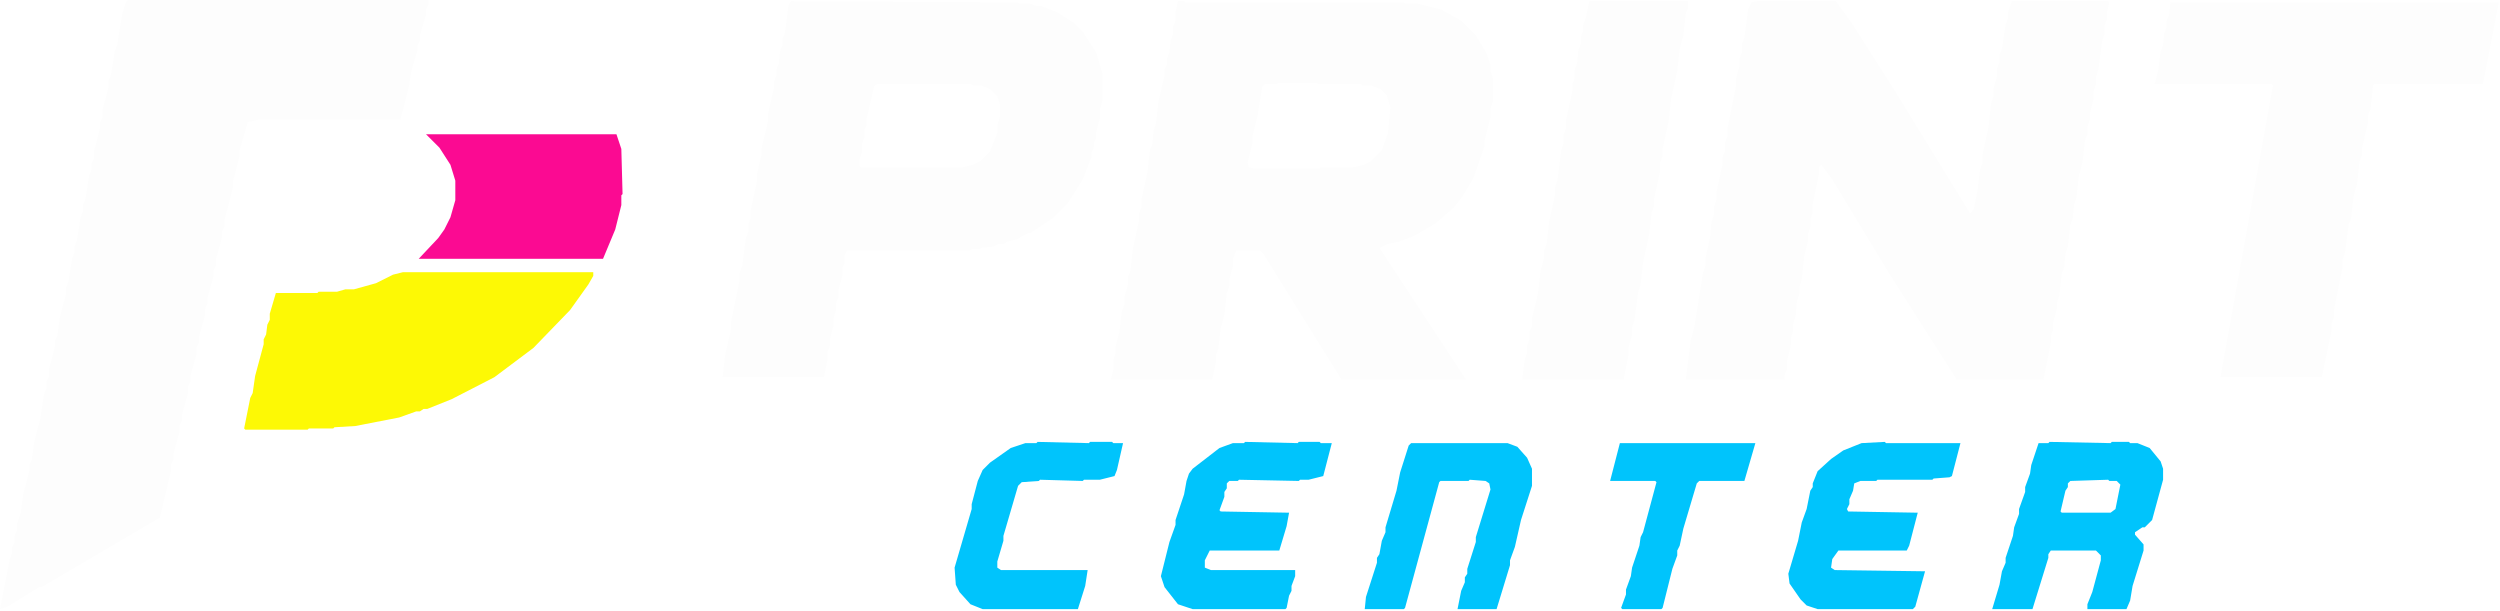
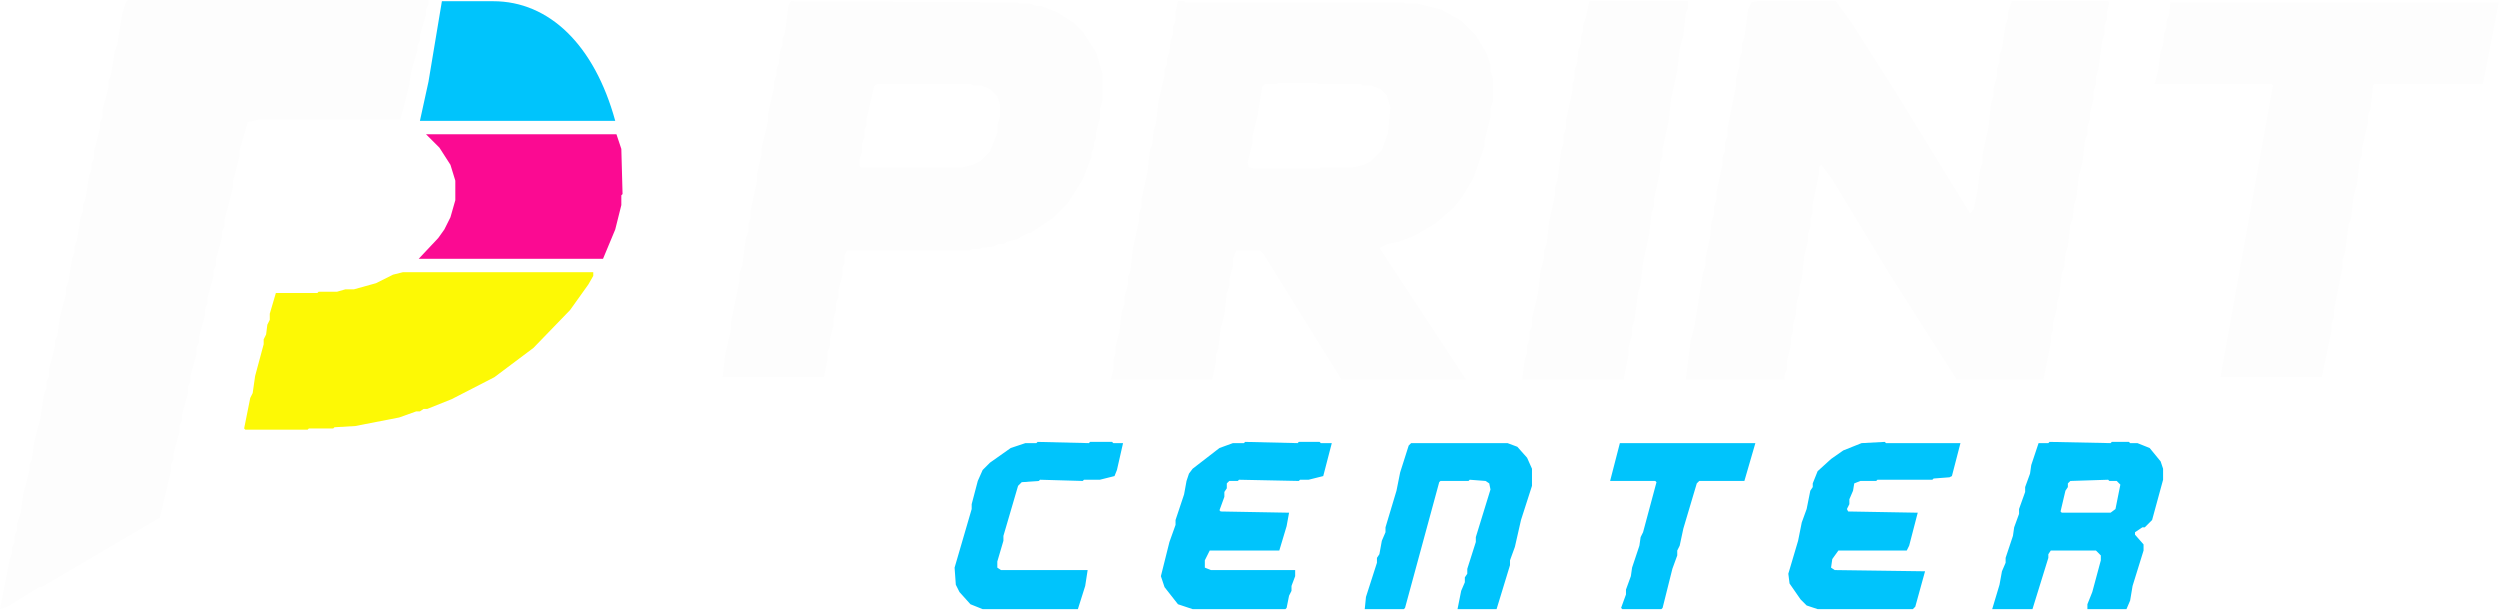
<svg xmlns="http://www.w3.org/2000/svg" viewBox="0 0 2048 500" role="img" aria-label="Print Center">
  <path fill="#fdfdfd" fill-rule="evenodd" d="M2047,2 1778,2 1777,12 1775,17 1775,22 1773,27 1772,37 1770,42 1768,58 1765,69 1861,69 1862,70 1819,309 1902,309 1910,271 1910,265 1912,260 1912,254 1919,219 1919,213 1921,207 1924,184 1926,179 1928,161 1931,150 1933,132 1935,127 1935,121 1940,100 1940,94 1942,89 1944,70 1945,69 2034,69ZM1435,2 1432,8 1429,31 1427,36 1427,43 1425,48 1425,54 1422,65 1422,71 1415,106 1415,112 1413,117 1413,124 1411,129 1411,135 1406,158 1406,164 1404,170 1404,176 1402,182 1401,194 1397,212 1397,218 1395,224 1388,268 1385,279 1381,311 1462,311 1462,307 1464,302 1464,295 1467,283 1467,277 1469,271 1469,265 1471,259 1472,247 1474,241 1474,235 1476,229 1478,210 1481,198 1481,192 1483,186 1483,180 1485,174 1485,167 1490,143 1490,137 1492,135 1501,147 1547,223 1603,311 1674,311 1680,281 1680,275 1682,270 1682,264 1685,253 1685,248 1687,242 1689,224 1691,219 1692,208 1694,202 1696,184 1698,179 1699,168 1701,162 1703,144 1706,133 1708,115 1710,110 1710,104 1712,98 1712,93 1715,81 1715,75 1717,69 1717,63 1719,57 1722,34 1724,28 1724,21 1726,16 1726,10 1728,2 1727,1 1648,1 1645,10 1645,15 1643,20 1640,40 1638,45 1638,51 1636,56 1636,62 1633,73 1633,79 1631,85 1629,104 1624,127 1624,134 1622,139 1620,156 1617,171 1614,175 1552,74 1517,19 1504,1 1439,1ZM1383,1 1302,1 1299,15 1297,20 1297,25 1295,30 1295,36 1293,41 1292,52 1290,57 1290,64 1288,69 1288,75 1283,98 1283,105 1281,110 1281,117 1279,123 1276,147 1274,153 1274,159 1269,182 1267,200 1265,205 1265,211 1262,222 1260,240 1255,261 1255,267 1253,272 1253,278 1251,283 1251,289 1249,295 1247,311 1330,311 1334,291 1334,285 1337,274 1337,268 1339,262 1342,239 1344,233 1346,215 1351,192 1353,174 1355,169 1355,163 1360,140 1360,133 1362,128 1362,122 1367,99 1369,81 1374,58 1376,40 1379,29 1381,11 1383,6ZM965,1 963,10 963,17 961,22 961,28 959,33 958,43 956,48 956,53 954,57 954,62 949,83 947,101 945,107 944,118 942,123 940,141 935,164 935,170 933,175 933,181 928,204 926,222 924,227 924,233 921,244 921,250 919,255 917,272 914,283 914,289 912,295 912,303 910,311 993,311 996,297 996,291 998,286 1000,269 1003,258 1005,240 1007,235 1007,229 1010,218 1010,212 1013,205 1032,205 1035,208 1099,311 1201,311 1130,203 1136,200 1146,198 1159,193 1176,183 1191,170 1198,161 1207,146 1216,120 1216,116 1221,96 1221,89 1223,83 1223,64 1221,58 1221,53 1218,44 1209,29 1197,17 1181,8 1161,3 1151,3 1150,2 971,2 970,1ZM1034,71 1036,69 1046,69 1047,68 1079,68 1080,69 1115,69 1116,70 1123,70 1131,73 1136,78 1139,88 1137,109 1132,123 1123,132 1117,135 1109,137 1082,137 1081,138 1027,138 1023,137 1022,133 1026,117 1026,112 1030,96ZM887,26 880,19 866,10 853,5 849,5 844,3 835,3 834,2 648,1 646,4 643,27 641,32 641,37 639,42 638,52 636,57 636,62 634,67 634,72 629,94 629,100 624,121 624,126 620,143 620,149 615,172 615,178 613,184 613,190 611,195 608,218 606,223 606,229 599,263 599,269 594,291 592,309 675,309 678,294 678,288 680,283 680,277 683,266 683,260 685,254 685,248 687,243 687,237 690,226 690,220 692,215 692,209 694,205 795,205 796,204 803,204 804,203 814,202 818,200 822,200 825,198 833,196 842,191 844,191 862,179 875,166 887,147 894,129 894,125 896,121 896,117 898,113 898,108 901,97 901,90 903,83 903,60 898,43ZM716,71 718,69 796,69 797,70 804,70 811,73 817,79 819,85 819,96 817,103 817,109 811,124 803,132 797,135 789,137 705,137 704,136 704,131 706,125 706,118 708,113 708,107 710,102 710,97ZM351,0 105,0 103,2 100,12 96,37 94,42 91,61 89,66 89,71 84,90 84,96 82,100 82,105 77,124 77,130 75,134 75,139 73,144 70,163 68,168 68,173 66,178 63,197 61,202 61,207 59,212 56,231 54,236 54,241 49,260 47,275 45,279 45,284 40,303 40,309 38,313 38,318 36,323 33,343 28,362 26,377 24,381 24,386 19,405 17,420 14,429 14,434 12,439 12,444 10,448 10,453 8,458 0,499 6,497 32,481 34,481 131,424 140,386 140,381 142,377 142,372 147,354 147,349 149,345 149,340 154,322 154,317 156,313 156,308 161,290 161,285 163,281 163,276 168,258 168,253 170,249 170,244 175,226 175,221 177,217 177,212 182,194 182,189 184,185 184,180 191,153 191,148 196,129 196,124 203,100 212,98 328,98 335,71 337,58 342,41 342,37 344,33 344,29 349,12 349,8 351,4Z" />
  <path fill="#00c4fc" fill-rule="evenodd" d="M1438,363 1327,363 1319,394 1356,394 1357,395 1346,436 1344,440 1343,447 1337,465 1336,472 1332,483 1332,487 1328,498 1329,499 1361,499 1362,498 1370,466 1374,455 1374,451 1376,447 1379,433 1390,396 1392,394 1429,394ZM1156,363 1154,365 1147,387 1144,402 1135,432 1135,436 1132,443 1130,454 1128,457 1128,461 1119,489 1118,499 1150,499 1151,498 1179,395 1180,394 1203,394 1204,393 1217,394 1220,396 1221,401 1209,440 1209,444 1202,466 1202,470 1200,473 1200,477 1197,484 1194,499 1226,499 1237,463 1237,459 1241,448 1246,426 1255,398 1255,384 1251,375 1243,366 1235,363ZM1670,363 1664,381 1663,388 1659,399 1659,403 1654,417 1654,421 1650,432 1649,439 1643,457 1643,461 1640,468 1638,479 1632,499 1665,499 1678,457 1678,454 1680,451 1717,451 1721,455 1721,459 1714,485 1710,495 1710,499 1742,499 1745,492 1747,480 1756,451 1756,446 1749,438 1749,436 1755,432 1757,432 1763,426 1772,393 1772,384 1770,378 1761,367 1751,363 1745,363 1744,362 1730,362 1729,363 1679,362 1678,363ZM1737,397 1733,417 1729,420 1689,420 1688,419 1692,402 1694,399 1694,396 1696,394 1727,393 1728,394 1734,394ZM1606,363 1545,363 1544,362 1525,363 1510,369 1500,376 1489,386 1485,396 1485,399 1483,402 1480,417 1476,428 1473,443 1465,470 1466,478 1475,491 1480,496 1489,499 1567,499 1569,497 1577,468 1503,467 1500,465 1501,458 1506,451 1562,451 1564,447 1571,420 1514,419 1513,417 1515,413 1515,409 1518,402 1519,396 1524,394 1537,394 1538,393 1583,393 1584,392 1597,391 1599,390ZM1091,363 1082,363 1081,362 1064,362 1063,363 1020,362 1019,363 1010,363 999,367 977,384 974,388 972,394 970,405 963,426 963,430 958,444 951,472 954,481 965,495 977,499 1053,499 1054,498 1056,488 1058,484 1058,480 1061,472 1061,467 992,467 987,465 987,459 991,451 1048,451 1054,431 1056,420 1000,419 999,418 1003,407 1003,403 1005,400 1005,396 1007,394 1014,394 1015,393 1064,394 1065,393 1072,393 1084,390ZM920,363 912,363 911,362 893,362 892,363 850,362 849,363 840,363 828,367 811,379 805,385 801,394 796,413 796,417 782,465 783,479 786,485 795,495 805,499 883,499 889,480 891,467 820,467 817,465 817,460 822,443 822,439 834,398 837,395 851,394 852,393 887,394 888,393 901,393 913,390 915,385Z" />
+   <path fill="#00c4fc" d="M362,1 404,1 C450,1 487,37 504,99 L344,99 351,67 356,37Z" />
  <path fill="#fb0a92" fill-rule="evenodd" d="M349,110 360,121 369,135 373,148 373,164 369,178 364,188 359,195 343,212 494,212 504,188 509,168 509,160 510,159 509,122 505,110Z" />
  <path fill="#fdf905" fill-rule="evenodd" d="M486,223 330,223 322,225 308,232 290,237 283,237 276,239 261,239 260,240 226,240 221,257 221,262 219,266 218,274 216,278 216,282 209,308 207,322 205,326 200,351 201,352 252,352 253,351 273,351 274,350 291,349 327,342 341,337 344,337 347,335 350,335 370,327 405,309 437,285 467,254 482,233 486,226Z" />
</svg>
